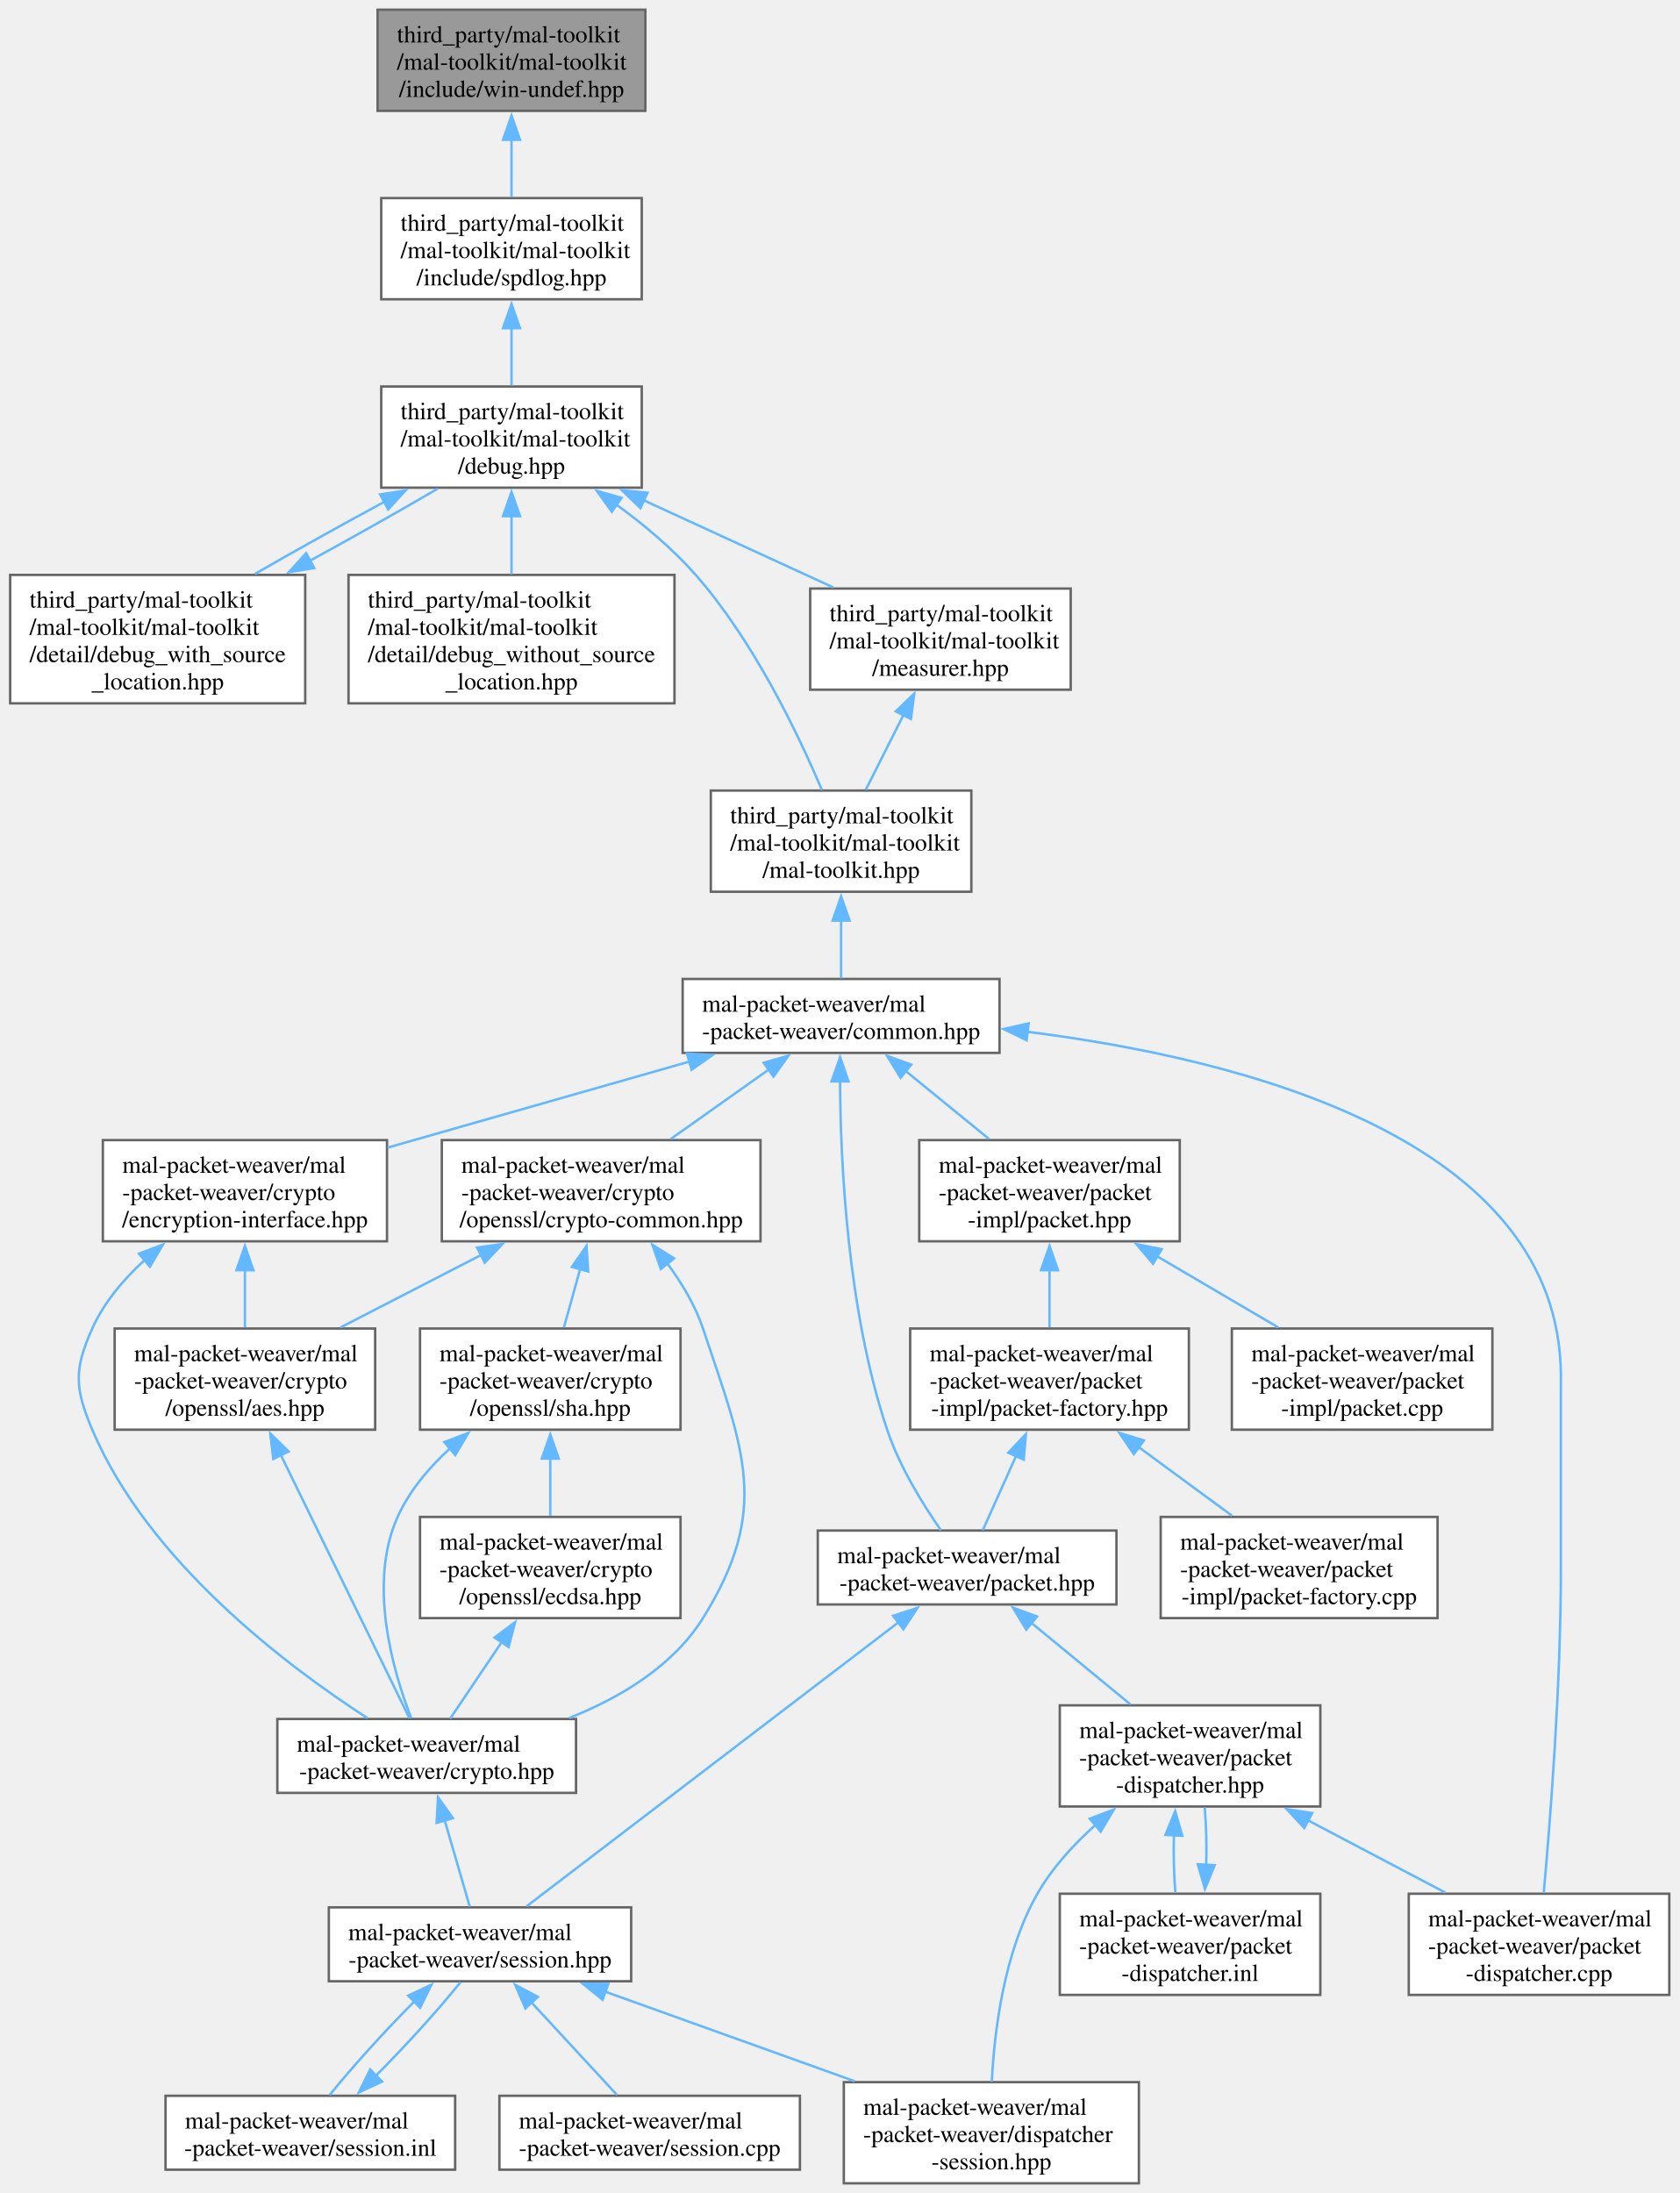
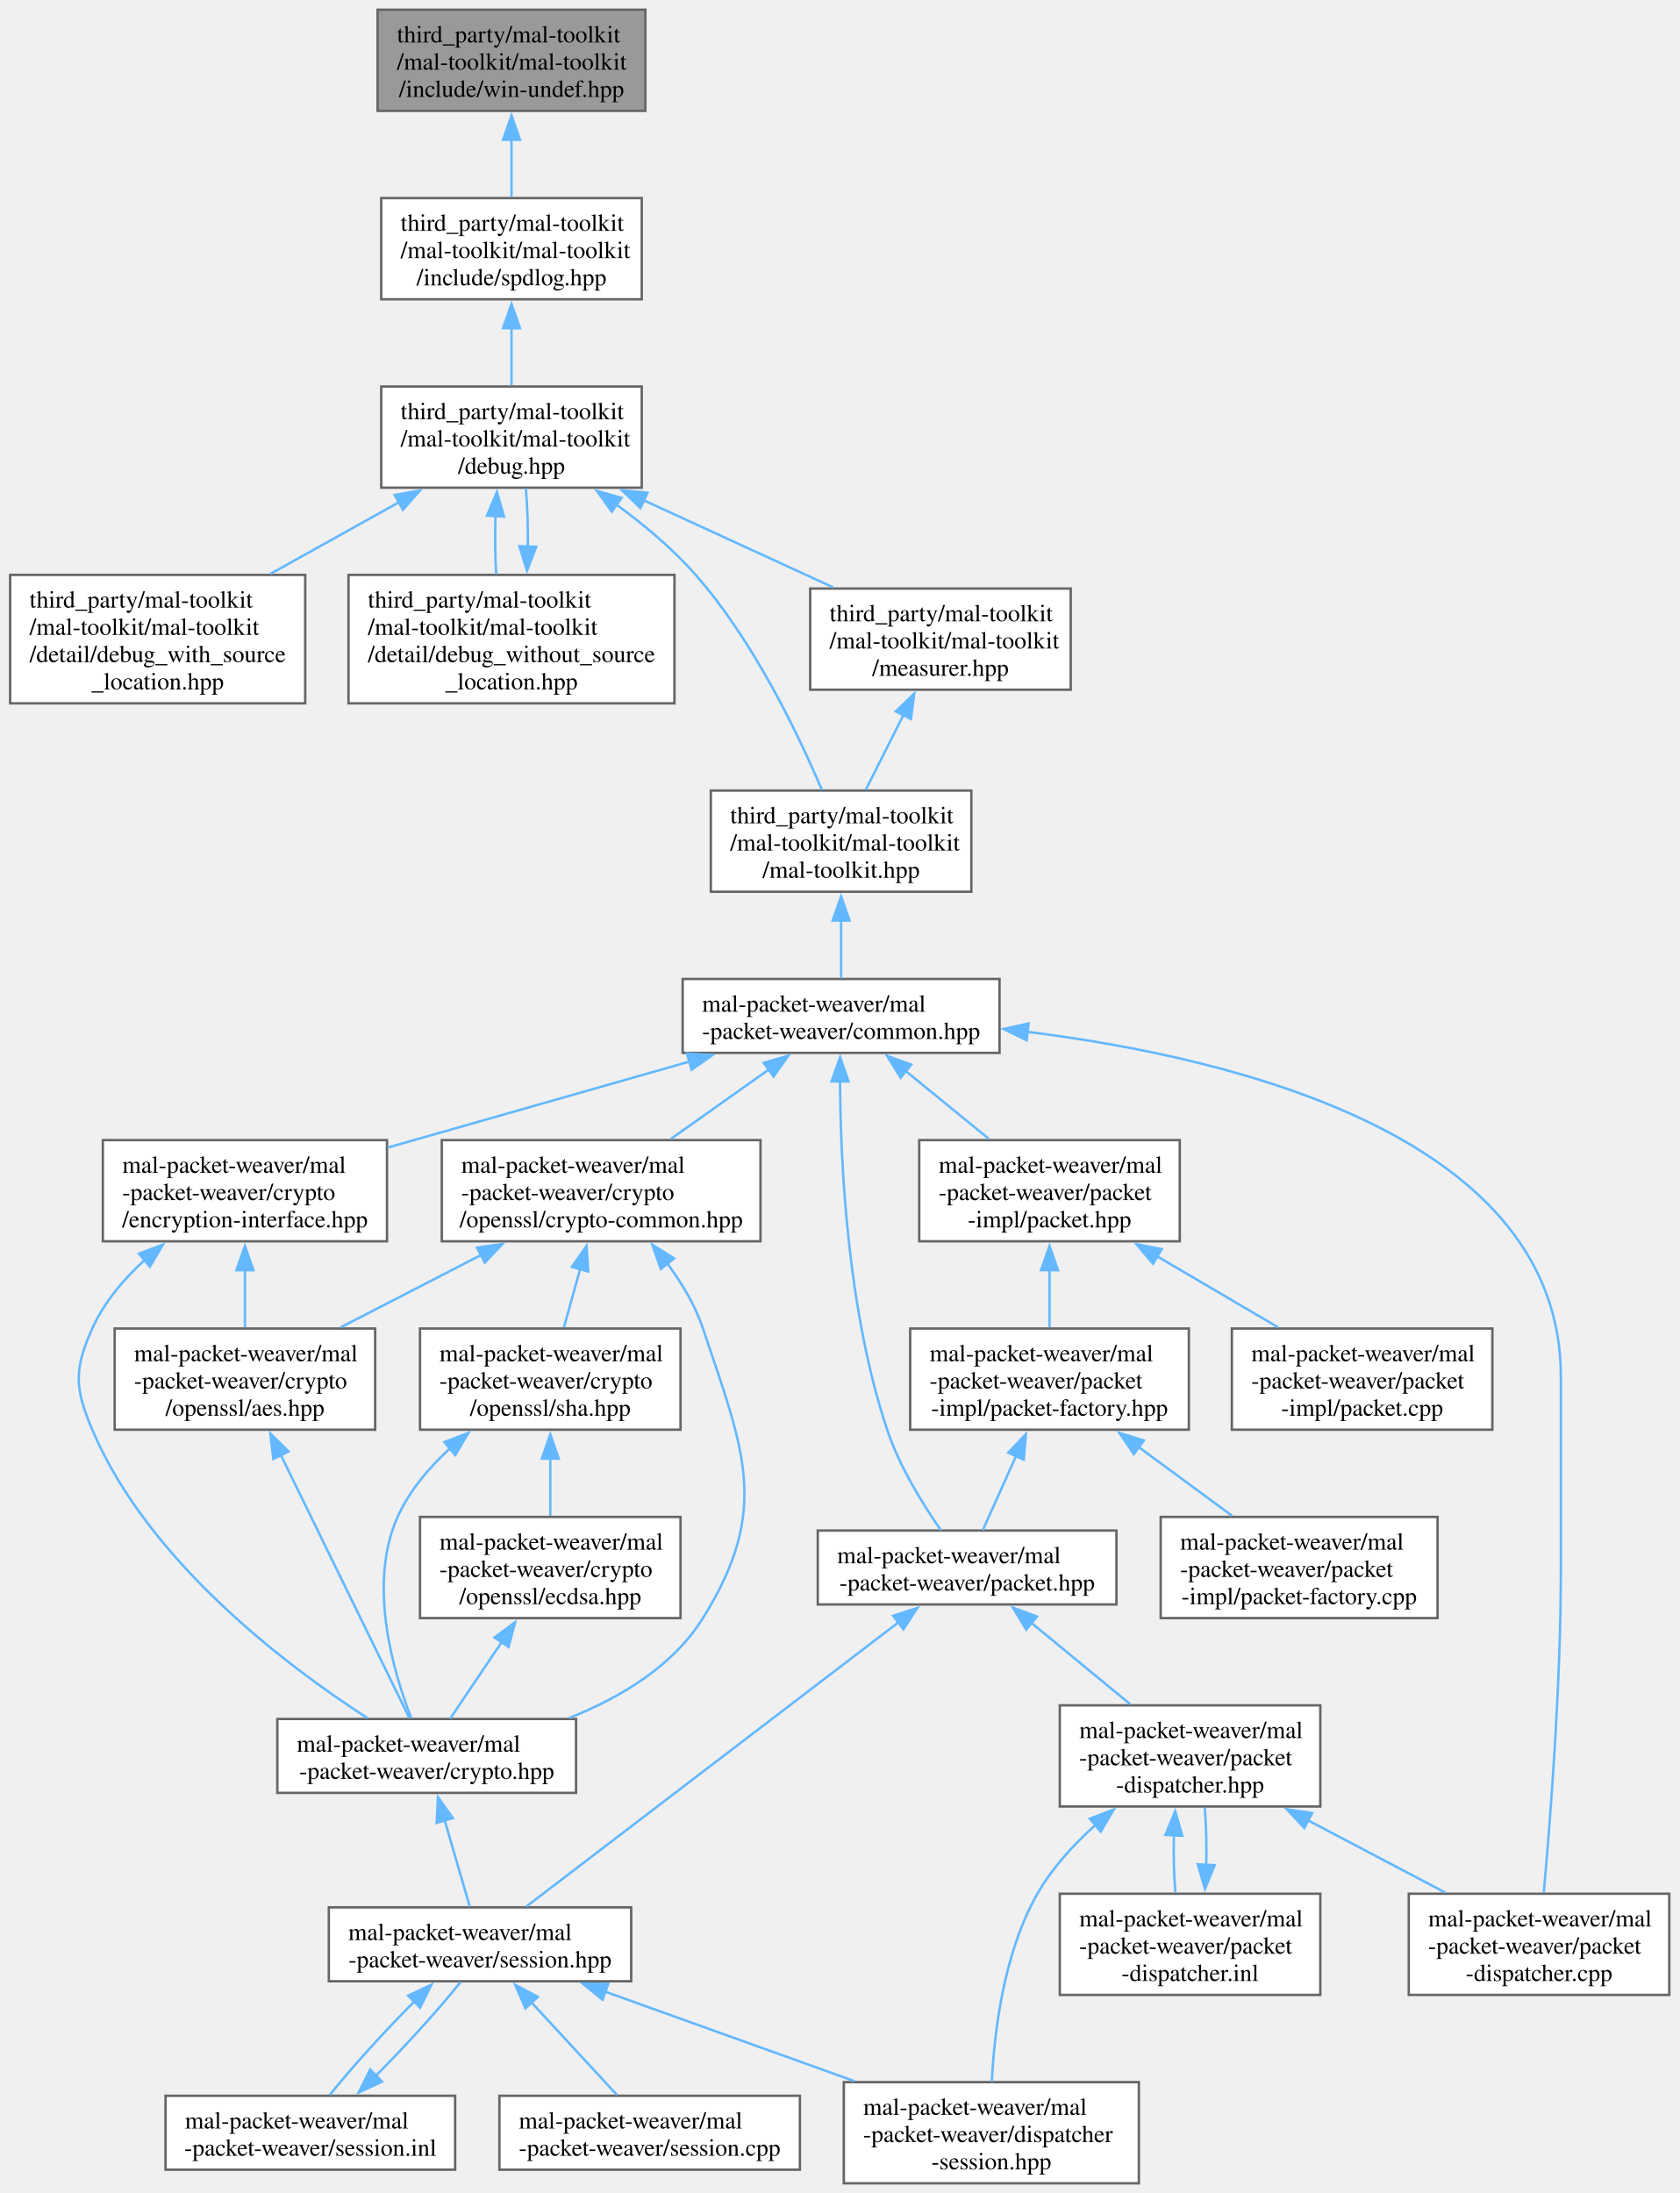
<svg xmlns="http://www.w3.org/2000/svg" xmlns:xlink="http://www.w3.org/1999/xlink" width="693pt" height="905pt" viewBox="0.00 0.00 692.62 905.00">
  <g id="graph0" class="graph" transform="scale(1 1) rotate(0) translate(4 901)">
    <g id="Node000001" class="node">
      <g id="a_Node000001">
        <a xlink:title=" ">
          <polygon fill="#999999" stroke="#666666" points="262.12,-897 151.62,-897 151.62,-855.25 262.12,-855.25 262.12,-897" />
          <text text-anchor="start" x="159.62" y="-883.5" font-family="Times,serif" font-size="10.00">third_party/mal-toolkit</text>
          <text text-anchor="start" x="159.62" y="-872.25" font-family="Times,serif" font-size="10.00">/mal-toolkit/mal-toolkit</text>
          <text text-anchor="middle" x="206.88" y="-861" font-family="Times,serif" font-size="10.00">/include/win-undef.hpp</text>
        </a>
      </g>
    </g>
    <g id="Node000002" class="node">
      <g id="a_Node000002">
        <a xlink:href="../../dd/db5/spdlog_8hpp.html" target="_top" xlink:title="Provides integration with the SPDLOG library for efficient logging and debugging.">
          <polygon fill="white" stroke="#666666" points="260.62,-819.25 153.12,-819.25 153.12,-777.5 260.62,-777.5 260.62,-819.25" />
          <text text-anchor="start" x="161.12" y="-805.75" font-family="Times,serif" font-size="10.00">third_party/mal-toolkit</text>
          <text text-anchor="start" x="161.12" y="-794.5" font-family="Times,serif" font-size="10.00">/mal-toolkit/mal-toolkit</text>
          <text text-anchor="middle" x="206.88" y="-783.25" font-family="Times,serif" font-size="10.00">/include/spdlog.hpp</text>
        </a>
      </g>
    </g>
    <g id="edge1_Node000001_Node000002" class="edge">
      <g id="a_edge1_Node000001_Node000002">
        <a xlink:title=" ">
          <path fill="none" stroke="#63b8ff" d="M206.88,-843.5C206.88,-835.46 206.88,-827.04 206.88,-819.73" />
          <polygon fill="#63b8ff" stroke="#63b8ff" points="203.38,-843.31 206.88,-853.31 210.38,-843.31 203.38,-843.31" />
        </a>
      </g>
    </g>
    <g id="Node000003" class="node">
      <g id="a_Node000003">
        <a xlink:href="../../da/d7b/debug_8hpp.html" target="_top" xlink:title="Contains debugging-related macros and utilities for assisting with debugging tasks.">
          <polygon fill="white" stroke="#666666" points="260.62,-741.5 153.12,-741.5 153.12,-699.75 260.62,-699.75 260.62,-741.5" />
          <text text-anchor="start" x="161.12" y="-728" font-family="Times,serif" font-size="10.00">third_party/mal-toolkit</text>
          <text text-anchor="start" x="161.12" y="-716.75" font-family="Times,serif" font-size="10.00">/mal-toolkit/mal-toolkit</text>
          <text text-anchor="middle" x="206.88" y="-705.5" font-family="Times,serif" font-size="10.00">/debug.hpp</text>
        </a>
      </g>
    </g>
    <g id="edge2_Node000002_Node000003" class="edge">
      <g id="a_edge2_Node000002_Node000003">
        <a xlink:title=" ">
          <path fill="none" stroke="#63b8ff" d="M206.88,-765.75C206.88,-757.71 206.88,-749.29 206.88,-741.98" />
          <polygon fill="#63b8ff" stroke="#63b8ff" points="203.38,-765.56 206.88,-775.56 210.38,-765.56 203.38,-765.56" />
        </a>
      </g>
    </g>
    <g id="Node000004" class="node">
      <g id="a_Node000004">
        <a xlink:href="../../da/d43/debug__with__source__location_8hpp.html" target="_top" xlink:title="This file provides utility functions for debugging and assertion handling.">
          <polygon fill="white" stroke="#666666" points="121.75,-663.75 0,-663.75 0,-610.75 121.75,-610.75 121.75,-663.75" />
          <text text-anchor="start" x="8" y="-650.25" font-family="Times,serif" font-size="10.00">third_party/mal-toolkit</text>
          <text text-anchor="start" x="8" y="-639" font-family="Times,serif" font-size="10.00">/mal-toolkit/mal-toolkit</text>
          <text text-anchor="start" x="8" y="-627.75" font-family="Times,serif" font-size="10.00">/detail/debug_with_source</text>
          <text text-anchor="middle" x="60.88" y="-616.5" font-family="Times,serif" font-size="10.00">_location.hpp</text>
        </a>
      </g>
    </g>
    <g id="edge3_Node000003_Node000004" class="edge">
      <g id="a_edge3_Node000003_Node000004">
        <a xlink:title=" ">
-           <path fill="none" stroke="#63b8ff" d="M154.36,-693.88C136.78,-684.4 117.51,-673.66 101.02,-664.16" />
-           <polygon fill="#63b8ff" stroke="#63b8ff" points="152.67,-696.95 163.14,-698.59 155.98,-690.78 152.67,-696.95" />
+           <path fill="none" stroke="#63b8ff" d="M160.69,-693.88C143.67,-684.4 124.4,-673.66 107.36,-664.16" />
+           <polygon fill="#63b8ff" stroke="#63b8ff" points="158.65,-696.75 169.09,-698.56 162.06,-690.64 158.65,-696.75" />
        </a>
      </g>
    </g>
    <g id="Node000005" class="node">
      <g id="a_Node000005">
        <a xlink:href="../../d3/d4b/debug__without__source__location_8hpp.html" target="_top" xlink:title="Provides utility functions for debugging and assertion handling without source location information.">
          <polygon fill="white" stroke="#666666" points="274.12,-663.75 139.62,-663.75 139.62,-610.75 274.12,-610.75 274.12,-663.75" />
          <text text-anchor="start" x="147.62" y="-650.25" font-family="Times,serif" font-size="10.00">third_party/mal-toolkit</text>
          <text text-anchor="start" x="147.62" y="-639" font-family="Times,serif" font-size="10.00">/mal-toolkit/mal-toolkit</text>
          <text text-anchor="start" x="147.62" y="-627.75" font-family="Times,serif" font-size="10.00">/detail/debug_without_source</text>
          <text text-anchor="middle" x="206.88" y="-616.5" font-family="Times,serif" font-size="10.00">_location.hpp</text>
        </a>
      </g>
    </g>
-     <g id="edge5_Node000003_Node000005" class="edge">
-       <g id="a_edge5_Node000003_Node000005">
-         <a xlink:title=" ">
-           <path fill="none" stroke="#63b8ff" d="M206.88,-688.27C206.88,-680.24 206.88,-671.69 206.88,-663.98" />
-           <polygon fill="#63b8ff" stroke="#63b8ff" points="203.38,-688 206.88,-698 210.38,-688 203.38,-688" />
+     <g id="edge4_Node000003_Node000005" class="edge">
+       <g id="a_edge4_Node000003_Node000005">
+         <a xlink:title=" ">
+           <path fill="none" stroke="#63b8ff" d="M200.29,-688.27C200,-680.24 200.09,-671.69 200.55,-663.98" />
+           <polygon fill="#63b8ff" stroke="#63b8ff" points="196.78,-688.23 200.87,-698 203.76,-687.81 196.78,-688.23" />
        </a>
      </g>
    </g>
    <g id="Node000006" class="node">
      <g id="a_Node000006">
        <a xlink:href="../../d1/d8a/mal-toolkit_8hpp.html" target="_top" xlink:title="Main header file for the MAL Toolkit library, providing a comprehensive set of tools and utilities.">
          <polygon fill="white" stroke="#666666" points="396.62,-574.75 289.12,-574.75 289.12,-533 396.62,-533 396.62,-574.75" />
          <text text-anchor="start" x="297.12" y="-561.25" font-family="Times,serif" font-size="10.00">third_party/mal-toolkit</text>
          <text text-anchor="start" x="297.12" y="-550" font-family="Times,serif" font-size="10.00">/mal-toolkit/mal-toolkit</text>
          <text text-anchor="middle" x="342.88" y="-538.75" font-family="Times,serif" font-size="10.00">/mal-toolkit.hpp</text>
        </a>
      </g>
    </g>
    <g id="edge6_Node000003_Node000006" class="edge">
      <g id="a_edge6_Node000003_Node000006">
        <a xlink:title=" ">
          <path fill="none" stroke="#63b8ff" d="M249.99,-692.89C261.53,-684.48 273.41,-674.53 282.88,-663.75 306.79,-636.5 325.16,-598.13 334.96,-574.96" />
          <polygon fill="#63b8ff" stroke="#63b8ff" points="248.27,-689.82 242.1,-698.43 252.29,-695.55 248.27,-689.82" />
        </a>
      </g>
    </g>
    <g id="Node000026" class="node">
      <g id="a_Node000026">
        <a xlink:href="../../d0/db4/measurer_8hpp.html" target="_top" xlink:title="Implements performance measurement and profiling utilities.">
          <polygon fill="white" stroke="#666666" points="437.62,-658.12 330.12,-658.12 330.12,-616.38 437.62,-616.38 437.62,-658.12" />
          <text text-anchor="start" x="338.12" y="-644.62" font-family="Times,serif" font-size="10.00">third_party/mal-toolkit</text>
          <text text-anchor="start" x="338.12" y="-633.38" font-family="Times,serif" font-size="10.00">/mal-toolkit/mal-toolkit</text>
          <text text-anchor="middle" x="383.88" y="-622.12" font-family="Times,serif" font-size="10.00">/measurer.hpp</text>
        </a>
      </g>
    </g>
    <g id="edge37_Node000003_Node000026" class="edge">
      <g id="a_edge37_Node000003_Node000026">
        <a xlink:title=" ">
          <path fill="none" stroke="#63b8ff" d="M261.54,-694.49C286.61,-682.97 315.96,-669.48 339.62,-658.6" />
          <polygon fill="#63b8ff" stroke="#63b8ff" points="260.08,-691.31 252.46,-698.67 263.01,-697.67 260.08,-691.31" />
        </a>
      </g>
    </g>
-     <g id="edge4_Node000004_Node000003" class="edge">
-       <g id="a_edge4_Node000004_Node000003">
-         <a xlink:title=" ">
-           <path fill="none" stroke="#63b8ff" d="M123.71,-669.6C141.94,-679.57 161.02,-690.32 176.34,-699.3" />
-           <polygon fill="#63b8ff" stroke="#63b8ff" points="125.48,-666.58 115.02,-664.88 122.14,-672.73 125.48,-666.58" />
+     <g id="edge5_Node000005_Node000003" class="edge">
+       <g id="a_edge5_Node000005_Node000003">
+         <a xlink:title=" ">
+           <path fill="none" stroke="#63b8ff" d="M213.6,-675.43C213.71,-683.73 213.44,-692.22 212.79,-699.51" />
+           <polygon fill="#63b8ff" stroke="#63b8ff" points="217.1,-675.36 213.26,-665.49 210.11,-675.61 217.1,-675.36" />
        </a>
      </g>
    </g>
    <g id="Node000007" class="node">
      <g id="a_Node000007">
        <a xlink:href="../../dd/d3a/common_8hpp.html" target="_top" xlink:title=" ">
          <polygon fill="white" stroke="#666666" points="408.25,-497 277.5,-497 277.5,-466.5 408.25,-466.5 408.25,-497" />
          <text text-anchor="start" x="285.5" y="-483.5" font-family="Times,serif" font-size="10.00">mal-packet-weaver/mal</text>
          <text text-anchor="middle" x="342.88" y="-472.25" font-family="Times,serif" font-size="10.00">-packet-weaver/common.hpp</text>
        </a>
      </g>
    </g>
    <g id="edge7_Node000006_Node000007" class="edge">
      <g id="a_edge7_Node000006_Node000007">
        <a xlink:title=" ">
          <path fill="none" stroke="#63b8ff" d="M342.88,-521.13C342.88,-512.77 342.88,-504.15 342.88,-497.2" />
          <polygon fill="#63b8ff" stroke="#63b8ff" points="339.38,-521.08 342.88,-531.08 346.38,-521.08 339.38,-521.08" />
        </a>
      </g>
    </g>
    <g id="Node000008" class="node">
      <g id="a_Node000008">
        <a xlink:href="../../d3/daa/encryption-interface_8hpp.html" target="_top" xlink:title=" ">
          <polygon fill="white" stroke="#666666" points="155.5,-430.5 38.25,-430.5 38.25,-388.75 155.5,-388.75 155.5,-430.5" />
          <text text-anchor="start" x="46.25" y="-417" font-family="Times,serif" font-size="10.00">mal-packet-weaver/mal</text>
          <text text-anchor="start" x="46.25" y="-405.75" font-family="Times,serif" font-size="10.00">-packet-weaver/crypto</text>
          <text text-anchor="middle" x="96.88" y="-394.5" font-family="Times,serif" font-size="10.00">/encryption-interface.hpp</text>
        </a>
      </g>
    </g>
    <g id="edge8_Node000007_Node000008" class="edge">
      <g id="a_edge8_Node000007_Node000008">
        <a xlink:title=" ">
          <path fill="none" stroke="#63b8ff" d="M280.29,-462.91C242,-451.99 193.31,-438.11 155.72,-427.4" />
          <polygon fill="#63b8ff" stroke="#63b8ff" points="279.27,-466.26 289.85,-465.63 281.19,-459.53 279.27,-466.26" />
        </a>
      </g>
    </g>
    <g id="Node000015" class="node">
      <g id="a_Node000015">
        <a xlink:href="../../de/d3a/crypto-common_8hpp.html" target="_top" xlink:title=" ">
          <polygon fill="white" stroke="#666666" points="309.62,-430.5 178.12,-430.5 178.12,-388.75 309.62,-388.75 309.62,-430.5" />
          <text text-anchor="start" x="186.12" y="-417" font-family="Times,serif" font-size="10.00">mal-packet-weaver/mal</text>
          <text text-anchor="start" x="186.12" y="-405.75" font-family="Times,serif" font-size="10.00">-packet-weaver/crypto</text>
          <text text-anchor="middle" x="243.88" y="-394.5" font-family="Times,serif" font-size="10.00">/openssl/crypto-common.hpp</text>
        </a>
      </g>
    </g>
    <g id="edge17_Node000007_Node000015" class="edge">
      <g id="a_edge17_Node000007_Node000015">
        <a xlink:title=" ">
          <path fill="none" stroke="#63b8ff" d="M313.04,-459.62C300.23,-450.54 285.31,-439.98 272.62,-430.99" />
          <polygon fill="#63b8ff" stroke="#63b8ff" points="310.94,-462.42 321.13,-465.35 314.99,-456.71 310.94,-462.42" />
        </a>
      </g>
    </g>
    <g id="Node000018" class="node">
      <g id="a_Node000018">
        <a xlink:href="../../d8/d1a/packet-dispatcher_8cpp.html" target="_top" xlink:title=" ">
          <polygon fill="white" stroke="#666666" points="684.62,-119.5 577.12,-119.5 577.12,-77.75 684.62,-77.75 684.62,-119.5" />
          <text text-anchor="start" x="585.12" y="-106" font-family="Times,serif" font-size="10.00">mal-packet-weaver/mal</text>
          <text text-anchor="start" x="585.12" y="-94.75" font-family="Times,serif" font-size="10.00">-packet-weaver/packet</text>
          <text text-anchor="middle" x="630.88" y="-83.5" font-family="Times,serif" font-size="10.00">-dispatcher.cpp</text>
        </a>
      </g>
    </g>
    <g id="edge24_Node000007_Node000018" class="edge">
      <g id="a_edge24_Node000007_Node000018">
        <a xlink:title=" ">
          <path fill="none" stroke="#63b8ff" d="M419.72,-475.2C507.72,-464.17 639.88,-431.24 639.88,-332.88 639.88,-332.88 639.88,-332.88 639.88,-253.12 639.88,-205.34 635.47,-149.33 632.83,-119.96" />
          <polygon fill="#63b8ff" stroke="#63b8ff" points="419.45,-471.71 409.92,-476.35 420.26,-478.66 419.45,-471.71" />
        </a>
      </g>
    </g>
    <g id="Node000019" class="node">
      <g id="a_Node000019">
        <a xlink:href="../../d3/d48/packet-impl_2packet_8hpp.html" target="_top" xlink:title=" ">
          <polygon fill="white" stroke="#666666" points="482.62,-430.5 375.12,-430.5 375.12,-388.75 482.62,-388.75 482.62,-430.5" />
          <text text-anchor="start" x="383.12" y="-417" font-family="Times,serif" font-size="10.00">mal-packet-weaver/mal</text>
          <text text-anchor="start" x="383.12" y="-405.75" font-family="Times,serif" font-size="10.00">-packet-weaver/packet</text>
          <text text-anchor="middle" x="428.88" y="-394.5" font-family="Times,serif" font-size="10.00">-impl/packet.hpp</text>
        </a>
      </g>
    </g>
    <g id="edge25_Node000007_Node000019" class="edge">
      <g id="a_edge25_Node000007_Node000019">
        <a xlink:title=" ">
          <path fill="none" stroke="#63b8ff" d="M369.45,-459.08C380.43,-450.13 393.1,-439.8 403.9,-430.99" />
          <polygon fill="#63b8ff" stroke="#63b8ff" points="367.41,-456.23 361.87,-465.26 371.83,-461.66 367.41,-456.23" />
        </a>
      </g>
    </g>
    <g id="Node000022" class="node">
      <g id="a_Node000022">
        <a xlink:href="../../d2/d3f/packet_8hpp.html" target="_top" xlink:title=" ">
          <polygon fill="white" stroke="#666666" points="456.5,-269.38 333.25,-269.38 333.25,-238.88 456.5,-238.88 456.5,-269.38" />
          <text text-anchor="start" x="341.25" y="-255.88" font-family="Times,serif" font-size="10.00">mal-packet-weaver/mal</text>
          <text text-anchor="middle" x="394.88" y="-244.62" font-family="Times,serif" font-size="10.00">-packet-weaver/packet.hpp</text>
        </a>
      </g>
    </g>
    <g id="edge36_Node000007_Node000022" class="edge">
      <g id="a_edge36_Node000007_Node000022">
        <a xlink:title=" ">
          <path fill="none" stroke="#63b8ff" d="M342.44,-455.05C342.6,-421.17 345.47,-360.1 361.88,-311 366.94,-295.83 376.54,-280.29 384.09,-269.47" />
          <polygon fill="#63b8ff" stroke="#63b8ff" points="338.94,-454.73 342.48,-464.72 345.94,-454.71 338.94,-454.73" />
        </a>
      </g>
    </g>
    <g id="Node000009" class="node">
      <g id="a_Node000009">
        <a xlink:href="../../d2/d62/crypto_8hpp.html" target="_top" xlink:title=" ">
          <polygon fill="white" stroke="#666666" points="233.5,-191.62 110.25,-191.62 110.25,-161.12 233.5,-161.12 233.5,-191.62" />
          <text text-anchor="start" x="118.25" y="-178.12" font-family="Times,serif" font-size="10.00">mal-packet-weaver/mal</text>
          <text text-anchor="middle" x="171.88" y="-166.88" font-family="Times,serif" font-size="10.00">-packet-weaver/crypto.hpp</text>
        </a>
      </g>
    </g>
    <g id="edge9_Node000008_Node000009" class="edge">
      <g id="a_edge9_Node000008_Node000009">
        <a xlink:title=" ">
          <path fill="none" stroke="#63b8ff" d="M55.64,-381.16C46.84,-373.13 38.74,-363.56 33.88,-352.75 26.26,-335.83 26.64,-328.09 33.88,-311 56.97,-256.49 114.38,-213.33 147.42,-191.99" />
          <polygon fill="#63b8ff" stroke="#63b8ff" points="53.15,-383.64 63.06,-387.4 57.66,-378.28 53.15,-383.64" />
        </a>
      </g>
    </g>
    <g id="Node000014" class="node">
      <g id="a_Node000014">
        <a xlink:href="../../df/d27/aes_8hpp.html" target="_top" xlink:title=" ">
          <polygon fill="white" stroke="#666666" points="150.62,-352.75 43.12,-352.75 43.12,-311 150.62,-311 150.62,-352.75" />
          <text text-anchor="start" x="51.12" y="-339.25" font-family="Times,serif" font-size="10.00">mal-packet-weaver/mal</text>
          <text text-anchor="start" x="51.12" y="-328" font-family="Times,serif" font-size="10.00">-packet-weaver/crypto</text>
          <text text-anchor="middle" x="96.88" y="-316.75" font-family="Times,serif" font-size="10.00">/openssl/aes.hpp</text>
        </a>
      </g>
    </g>
    <g id="edge15_Node000008_Node000014" class="edge">
      <g id="a_edge15_Node000008_Node000014">
        <a xlink:title=" ">
          <path fill="none" stroke="#63b8ff" d="M96.88,-377C96.88,-368.96 96.88,-360.54 96.88,-353.23" />
          <polygon fill="#63b8ff" stroke="#63b8ff" points="93.38,-376.81 96.88,-386.81 100.38,-376.81 93.38,-376.81" />
        </a>
      </g>
    </g>
    <g id="Node000010" class="node">
      <g id="a_Node000010">
        <a xlink:href="../../d4/d5e/session_8hpp.html" target="_top" xlink:title=" ">
          <polygon fill="white" stroke="#666666" points="256.25,-113.88 131.5,-113.88 131.5,-83.38 256.25,-83.38 256.25,-113.88" />
          <text text-anchor="start" x="139.5" y="-100.38" font-family="Times,serif" font-size="10.00">mal-packet-weaver/mal</text>
          <text text-anchor="middle" x="193.88" y="-89.12" font-family="Times,serif" font-size="10.00">-packet-weaver/session.hpp</text>
        </a>
      </g>
    </g>
    <g id="edge10_Node000009_Node000010" class="edge">
      <g id="a_edge10_Node000009_Node000010">
        <a xlink:title=" ">
          <path fill="none" stroke="#63b8ff" d="M179.33,-149.72C182.77,-137.87 186.73,-124.24 189.65,-114.19" />
          <polygon fill="#63b8ff" stroke="#63b8ff" points="175.97,-148.74 176.54,-159.32 182.69,-150.69 175.97,-148.74" />
        </a>
      </g>
    </g>
    <g id="Node000011" class="node">
      <g id="a_Node000011">
        <a xlink:href="../../de/d5c/dispatcher-session_8hpp.html" target="_top" xlink:title=" ">
          <polygon fill="white" stroke="#666666" points="465.75,-41.75 344,-41.75 344,0 465.75,0 465.75,-41.75" />
          <text text-anchor="start" x="352" y="-28.25" font-family="Times,serif" font-size="10.00">mal-packet-weaver/mal</text>
          <text text-anchor="start" x="352" y="-17" font-family="Times,serif" font-size="10.00">-packet-weaver/dispatcher</text>
          <text text-anchor="middle" x="404.88" y="-5.75" font-family="Times,serif" font-size="10.00">-session.hpp</text>
        </a>
      </g>
    </g>
    <g id="edge11_Node000010_Node000011" class="edge">
      <g id="a_edge11_Node000010_Node000011">
        <a xlink:title=" ">
          <path fill="none" stroke="#63b8ff" d="M245.46,-79.11C276.66,-67.9 316.47,-53.61 348.5,-42.12" />
          <polygon fill="#63b8ff" stroke="#63b8ff" points="244.46,-75.75 236.23,-82.42 246.83,-82.33 244.46,-75.75" />
        </a>
      </g>
    </g>
    <g id="Node000012" class="node">
      <g id="a_Node000012">
        <a xlink:href="../../d9/d1a/session_8cpp.html" target="_top" xlink:title=" ">
          <polygon fill="white" stroke="#666666" points="325.88,-36.12 201.88,-36.12 201.88,-5.62 325.88,-5.62 325.88,-36.12" />
          <text text-anchor="start" x="209.88" y="-22.62" font-family="Times,serif" font-size="10.00">mal-packet-weaver/mal</text>
          <text text-anchor="middle" x="263.88" y="-11.38" font-family="Times,serif" font-size="10.00">-packet-weaver/session.cpp</text>
        </a>
      </g>
    </g>
    <g id="edge12_Node000010_Node000012" class="edge">
      <g id="a_edge12_Node000010_Node000012">
        <a xlink:title=" ">
          <path fill="none" stroke="#63b8ff" d="M214.89,-74.89C226.41,-62.42 240.36,-47.32 250.42,-36.44" />
          <polygon fill="#63b8ff" stroke="#63b8ff" points="212.62,-72.19 208.4,-81.91 217.76,-76.94 212.62,-72.19" />
        </a>
      </g>
    </g>
    <g id="Node000013" class="node">
      <g id="a_Node000013">
        <a xlink:href="../../d1/d16/session_8inl.html" target="_top" xlink:title=" ">
          <polygon fill="white" stroke="#666666" points="183.62,-36.12 64.12,-36.12 64.12,-5.62 183.62,-5.62 183.62,-36.12" />
          <text text-anchor="start" x="72.12" y="-22.62" font-family="Times,serif" font-size="10.00">mal-packet-weaver/mal</text>
          <text text-anchor="middle" x="123.88" y="-11.38" font-family="Times,serif" font-size="10.00">-packet-weaver/session.inl</text>
        </a>
      </g>
    </g>
    <g id="edge13_Node000010_Node000013" class="edge">
      <g id="a_edge13_Node000010_Node000013">
        <a xlink:title=" ">
          <path fill="none" stroke="#63b8ff" d="M166.98,-75.25C154.48,-62.71 140.62,-47.43 131.88,-36.44" />
          <polygon fill="#63b8ff" stroke="#63b8ff" points="164.24,-77.47 173.84,-81.96 169.14,-72.47 164.24,-77.47" />
        </a>
      </g>
    </g>
    <g id="edge14_Node000013_Node000010" class="edge">
      <g id="a_edge14_Node000013_Node000010">
        <a xlink:title=" ">
          <path fill="none" stroke="#63b8ff" d="M150.72,-44.2C163.21,-56.73 177.08,-72.02 185.84,-83.02" />
          <polygon fill="#63b8ff" stroke="#63b8ff" points="153.46,-41.98 143.86,-37.49 148.57,-46.99 153.46,-41.98" />
        </a>
      </g>
    </g>
    <g id="edge16_Node000014_Node000009" class="edge">
      <g id="a_edge16_Node000014_Node000009">
        <a xlink:title=" ">
          <path fill="none" stroke="#63b8ff" d="M111.54,-300.86C127.57,-268.05 152.6,-216.83 164.76,-191.94" />
          <polygon fill="#63b8ff" stroke="#63b8ff" points="108.59,-298.93 107.34,-309.45 114.88,-302 108.59,-298.93" />
        </a>
      </g>
    </g>
    <g id="edge18_Node000015_Node000009" class="edge">
      <g id="a_edge18_Node000015_Node000009">
        <a xlink:title=" ">
          <path fill="none" stroke="#63b8ff" d="M271.2,-379.55C277.19,-371.46 282.7,-362.26 285.88,-352.75 302.7,-302.37 313.98,-278.32 285.88,-233.25 273.51,-213.42 251.84,-200.44 230.69,-192.02" />
          <polygon fill="#63b8ff" stroke="#63b8ff" points="268.5,-377.32 264.99,-387.31 273.97,-381.69 268.5,-377.32" />
        </a>
      </g>
    </g>
    <g id="edge19_Node000015_Node000014" class="edge">
      <g id="a_edge19_Node000015_Node000014">
        <a xlink:title=" ">
          <path fill="none" stroke="#63b8ff" d="M194.28,-383.07C175.41,-373.35 154.19,-362.41 136.38,-353.23" />
          <polygon fill="#63b8ff" stroke="#63b8ff" points="192.64,-386.16 203.14,-387.63 195.85,-379.94 192.64,-386.16" />
        </a>
      </g>
    </g>
    <g id="Node000016" class="node">
      <g id="a_Node000016">
        <a xlink:href="../../d8/d6d/sha_8hpp.html" target="_top" xlink:title=" ">
          <polygon fill="white" stroke="#666666" points="276.62,-352.75 169.12,-352.75 169.12,-311 276.62,-311 276.62,-352.75" />
          <text text-anchor="start" x="177.12" y="-339.25" font-family="Times,serif" font-size="10.00">mal-packet-weaver/mal</text>
          <text text-anchor="start" x="177.12" y="-328" font-family="Times,serif" font-size="10.00">-packet-weaver/crypto</text>
          <text text-anchor="middle" x="222.88" y="-316.75" font-family="Times,serif" font-size="10.00">/openssl/sha.hpp</text>
        </a>
      </g>
    </g>
    <g id="edge20_Node000015_Node000016" class="edge">
      <g id="a_edge20_Node000015_Node000016">
        <a xlink:title=" ">
          <path fill="none" stroke="#63b8ff" d="M235.19,-377.28C232.93,-369.16 230.57,-360.62 228.52,-353.23" />
          <polygon fill="#63b8ff" stroke="#63b8ff" points="231.8,-378.17 237.84,-386.87 238.54,-376.3 231.8,-378.17" />
        </a>
      </g>
    </g>
    <g id="edge21_Node000016_Node000009" class="edge">
      <g id="a_edge21_Node000016_Node000009">
        <a xlink:title=" ">
          <path fill="none" stroke="#63b8ff" d="M181.64,-303.41C172.84,-295.38 164.74,-285.81 159.88,-275 147.55,-247.59 157.84,-211.73 165.48,-191.99" />
          <polygon fill="#63b8ff" stroke="#63b8ff" points="179.15,-305.89 189.06,-309.65 183.66,-300.53 179.15,-305.89" />
        </a>
      </g>
    </g>
    <g id="Node000017" class="node">
      <g id="a_Node000017">
        <a xlink:href="../../d4/d28/ecdsa_8hpp.html" target="_top" xlink:title=" ">
          <polygon fill="white" stroke="#666666" points="276.62,-275 169.12,-275 169.12,-233.25 276.62,-233.25 276.62,-275" />
          <text text-anchor="start" x="177.12" y="-261.5" font-family="Times,serif" font-size="10.00">mal-packet-weaver/mal</text>
          <text text-anchor="start" x="177.12" y="-250.25" font-family="Times,serif" font-size="10.00">-packet-weaver/crypto</text>
          <text text-anchor="middle" x="222.88" y="-239" font-family="Times,serif" font-size="10.00">/openssl/ecdsa.hpp</text>
        </a>
      </g>
    </g>
    <g id="edge22_Node000016_Node000017" class="edge">
      <g id="a_edge22_Node000016_Node000017">
        <a xlink:title=" ">
          <path fill="none" stroke="#63b8ff" d="M222.88,-299.25C222.88,-291.21 222.88,-282.79 222.88,-275.48" />
          <polygon fill="#63b8ff" stroke="#63b8ff" points="219.38,-299.06 222.88,-309.06 226.38,-299.06 219.38,-299.06" />
        </a>
      </g>
    </g>
    <g id="edge23_Node000017_Node000009" class="edge">
      <g id="a_edge23_Node000017_Node000009">
        <a xlink:title=" ">
          <path fill="none" stroke="#63b8ff" d="M202.97,-223.56C195.61,-212.62 187.59,-200.71 181.54,-191.73" />
          <polygon fill="#63b8ff" stroke="#63b8ff" points="199.87,-225.23 208.36,-231.57 205.68,-221.32 199.87,-225.23" />
        </a>
      </g>
    </g>
    <g id="Node000020" class="node">
      <g id="a_Node000020">
        <a xlink:href="../../d3/d53/packet-factory_8hpp.html" target="_top" xlink:title=" ">
          <polygon fill="white" stroke="#666666" points="486.38,-352.75 371.38,-352.75 371.38,-311 486.38,-311 486.38,-352.75" />
          <text text-anchor="start" x="379.38" y="-339.25" font-family="Times,serif" font-size="10.00">mal-packet-weaver/mal</text>
          <text text-anchor="start" x="379.38" y="-328" font-family="Times,serif" font-size="10.00">-packet-weaver/packet</text>
          <text text-anchor="middle" x="428.88" y="-316.75" font-family="Times,serif" font-size="10.00">-impl/packet-factory.hpp</text>
        </a>
      </g>
    </g>
    <g id="edge26_Node000019_Node000020" class="edge">
      <g id="a_edge26_Node000019_Node000020">
        <a xlink:title=" ">
          <path fill="none" stroke="#63b8ff" d="M428.88,-377C428.88,-368.96 428.88,-360.54 428.88,-353.23" />
          <polygon fill="#63b8ff" stroke="#63b8ff" points="425.38,-376.81 428.88,-386.81 432.38,-376.81 425.38,-376.81" />
        </a>
      </g>
    </g>
    <g id="Node000025" class="node">
      <g id="a_Node000025">
        <a xlink:href="../../d3/dae/packet_8cpp.html" target="_top" xlink:title=" ">
          <polygon fill="white" stroke="#666666" points="611.62,-352.75 504.12,-352.75 504.12,-311 611.62,-311 611.62,-352.75" />
          <text text-anchor="start" x="512.12" y="-339.25" font-family="Times,serif" font-size="10.00">mal-packet-weaver/mal</text>
          <text text-anchor="start" x="512.12" y="-328" font-family="Times,serif" font-size="10.00">-packet-weaver/packet</text>
          <text text-anchor="middle" x="557.88" y="-316.75" font-family="Times,serif" font-size="10.00">-impl/packet.cpp</text>
        </a>
      </g>
    </g>
    <g id="edge35_Node000019_Node000025" class="edge">
      <g id="a_edge35_Node000019_Node000025">
        <a xlink:title=" ">
          <path fill="none" stroke="#63b8ff" d="M473.32,-382.53C489.64,-372.94 507.87,-362.24 523.21,-353.23" />
          <polygon fill="#63b8ff" stroke="#63b8ff" points="471.6,-379.48 464.75,-387.56 475.15,-385.51 471.6,-379.48" />
        </a>
      </g>
    </g>
    <g id="Node000021" class="node">
      <g id="a_Node000021">
        <a xlink:href="../../d2/db3/packet-factory_8cpp.html" target="_top" xlink:title=" ">
          <polygon fill="white" stroke="#666666" points="589,-275 474.75,-275 474.75,-233.25 589,-233.25 589,-275" />
          <text text-anchor="start" x="482.75" y="-261.5" font-family="Times,serif" font-size="10.00">mal-packet-weaver/mal</text>
          <text text-anchor="start" x="482.75" y="-250.25" font-family="Times,serif" font-size="10.00">-packet-weaver/packet</text>
          <text text-anchor="middle" x="531.88" y="-239" font-family="Times,serif" font-size="10.00">-impl/packet-factory.cpp</text>
        </a>
      </g>
    </g>
    <g id="edge27_Node000020_Node000021" class="edge">
      <g id="a_edge27_Node000020_Node000021">
        <a xlink:title=" ">
          <path fill="none" stroke="#63b8ff" d="M465.47,-303.96C478.22,-294.59 492.3,-284.23 504.2,-275.48" />
          <polygon fill="#63b8ff" stroke="#63b8ff" points="463.68,-300.93 457.7,-309.68 467.83,-306.57 463.68,-300.93" />
        </a>
      </g>
    </g>
    <g id="edge28_Node000020_Node000022" class="edge">
      <g id="a_edge28_Node000020_Node000022">
        <a xlink:title=" ">
          <path fill="none" stroke="#63b8ff" d="M415.16,-300.32C410.37,-289.66 405.23,-278.19 401.32,-269.48" />
          <polygon fill="#63b8ff" stroke="#63b8ff" points="411.86,-301.5 419.14,-309.19 418.24,-298.64 411.86,-301.5" />
        </a>
      </g>
    </g>
    <g id="edge34_Node000022_Node000010" class="edge">
      <g id="a_edge34_Node000022_Node000010">
        <a xlink:title=" ">
          <path fill="none" stroke="#63b8ff" d="M366.57,-231.51C325.04,-199.79 248.69,-141.48 213.09,-114.3" />
          <polygon fill="#63b8ff" stroke="#63b8ff" points="364.33,-234.2 374.4,-237.49 368.58,-228.64 364.33,-234.2" />
        </a>
      </g>
    </g>
    <g id="Node000023" class="node">
      <g id="a_Node000023">
        <a xlink:href="../../df/d1d/packet-dispatcher_8hpp.html" target="_top" xlink:title=" ">
          <polygon fill="white" stroke="#666666" points="540.62,-197.25 433.12,-197.25 433.12,-155.5 540.62,-155.5 540.62,-197.25" />
          <text text-anchor="start" x="441.12" y="-183.75" font-family="Times,serif" font-size="10.00">mal-packet-weaver/mal</text>
          <text text-anchor="start" x="441.12" y="-172.5" font-family="Times,serif" font-size="10.00">-packet-weaver/packet</text>
          <text text-anchor="middle" x="486.88" y="-161.25" font-family="Times,serif" font-size="10.00">-dispatcher.hpp</text>
        </a>
      </g>
    </g>
    <g id="edge29_Node000022_Node000023" class="edge">
      <g id="a_edge29_Node000022_Node000023">
        <a xlink:title=" ">
          <path fill="none" stroke="#63b8ff" d="M421.46,-231.23C434.32,-220.65 449.65,-208.03 462.24,-197.66" />
          <polygon fill="#63b8ff" stroke="#63b8ff" points="419.28,-228.5 413.78,-237.56 423.73,-233.9 419.28,-228.5" />
        </a>
      </g>
    </g>
    <g id="edge30_Node000023_Node000011" class="edge">
      <g id="a_edge30_Node000023_Node000011">
        <a xlink:title=" ">
          <path fill="none" stroke="#63b8ff" d="M447.81,-147.85C438.7,-139.7 429.92,-130.08 423.88,-119.5 410.01,-95.21 406.08,-62.57 405.07,-41.87" />
          <polygon fill="#63b8ff" stroke="#63b8ff" points="445.49,-150.48 455.4,-154.24 450,-145.12 445.49,-150.48" />
        </a>
      </g>
    </g>
    <g id="edge31_Node000023_Node000018" class="edge">
      <g id="a_edge31_Node000023_Node000018">
        <a xlink:title=" ">
          <path fill="none" stroke="#63b8ff" d="M535.46,-149.82C553.94,-140.1 574.73,-129.16 592.18,-119.98" />
          <polygon fill="#63b8ff" stroke="#63b8ff" points="534.02,-146.62 526.8,-154.37 537.28,-152.81 534.02,-146.62" />
        </a>
      </g>
    </g>
    <g id="Node000024" class="node">
      <g id="a_Node000024">
        <a xlink:href="../../d2/d7d/packet-dispatcher_8inl.html" target="_top" xlink:title=" ">
          <polygon fill="white" stroke="#666666" points="540.62,-119.5 433.12,-119.5 433.12,-77.75 540.62,-77.75 540.62,-119.5" />
          <text text-anchor="start" x="441.12" y="-106" font-family="Times,serif" font-size="10.00">mal-packet-weaver/mal</text>
          <text text-anchor="start" x="441.12" y="-94.75" font-family="Times,serif" font-size="10.00">-packet-weaver/packet</text>
          <text text-anchor="middle" x="486.88" y="-83.5" font-family="Times,serif" font-size="10.00">-dispatcher.inl</text>
        </a>
      </g>
    </g>
    <g id="edge32_Node000023_Node000024" class="edge">
      <g id="a_edge32_Node000023_Node000024">
        <a xlink:title=" ">
          <path fill="none" stroke="#63b8ff" d="M480.21,-143.75C479.99,-135.71 480.2,-127.29 480.81,-119.98" />
          <polygon fill="#63b8ff" stroke="#63b8ff" points="476.7,-143.77 480.74,-153.56 483.69,-143.39 476.7,-143.77" />
        </a>
      </g>
    </g>
    <g id="edge33_Node000024_Node000023" class="edge">
      <g id="a_edge33_Node000024_Node000023">
        <a xlink:title=" ">
          <path fill="none" stroke="#63b8ff" d="M493.54,-131.31C493.76,-139.35 493.55,-147.77 492.93,-155.08" />
          <polygon fill="#63b8ff" stroke="#63b8ff" points="497.05,-131.29 493.02,-121.49 490.06,-131.66 497.05,-131.29" />
        </a>
      </g>
    </g>
    <g id="edge38_Node000026_Node000006" class="edge">
      <g id="a_edge38_Node000026_Node000006">
        <a xlink:title=" ">
          <path fill="none" stroke="#63b8ff" d="M368.57,-605.87C363.38,-595.58 357.72,-584.34 353.04,-575.04" />
          <polygon fill="#63b8ff" stroke="#63b8ff" points="365.43,-607.43 373.06,-614.78 371.69,-604.28 365.43,-607.43" />
        </a>
      </g>
    </g>
  </g>
</svg>
